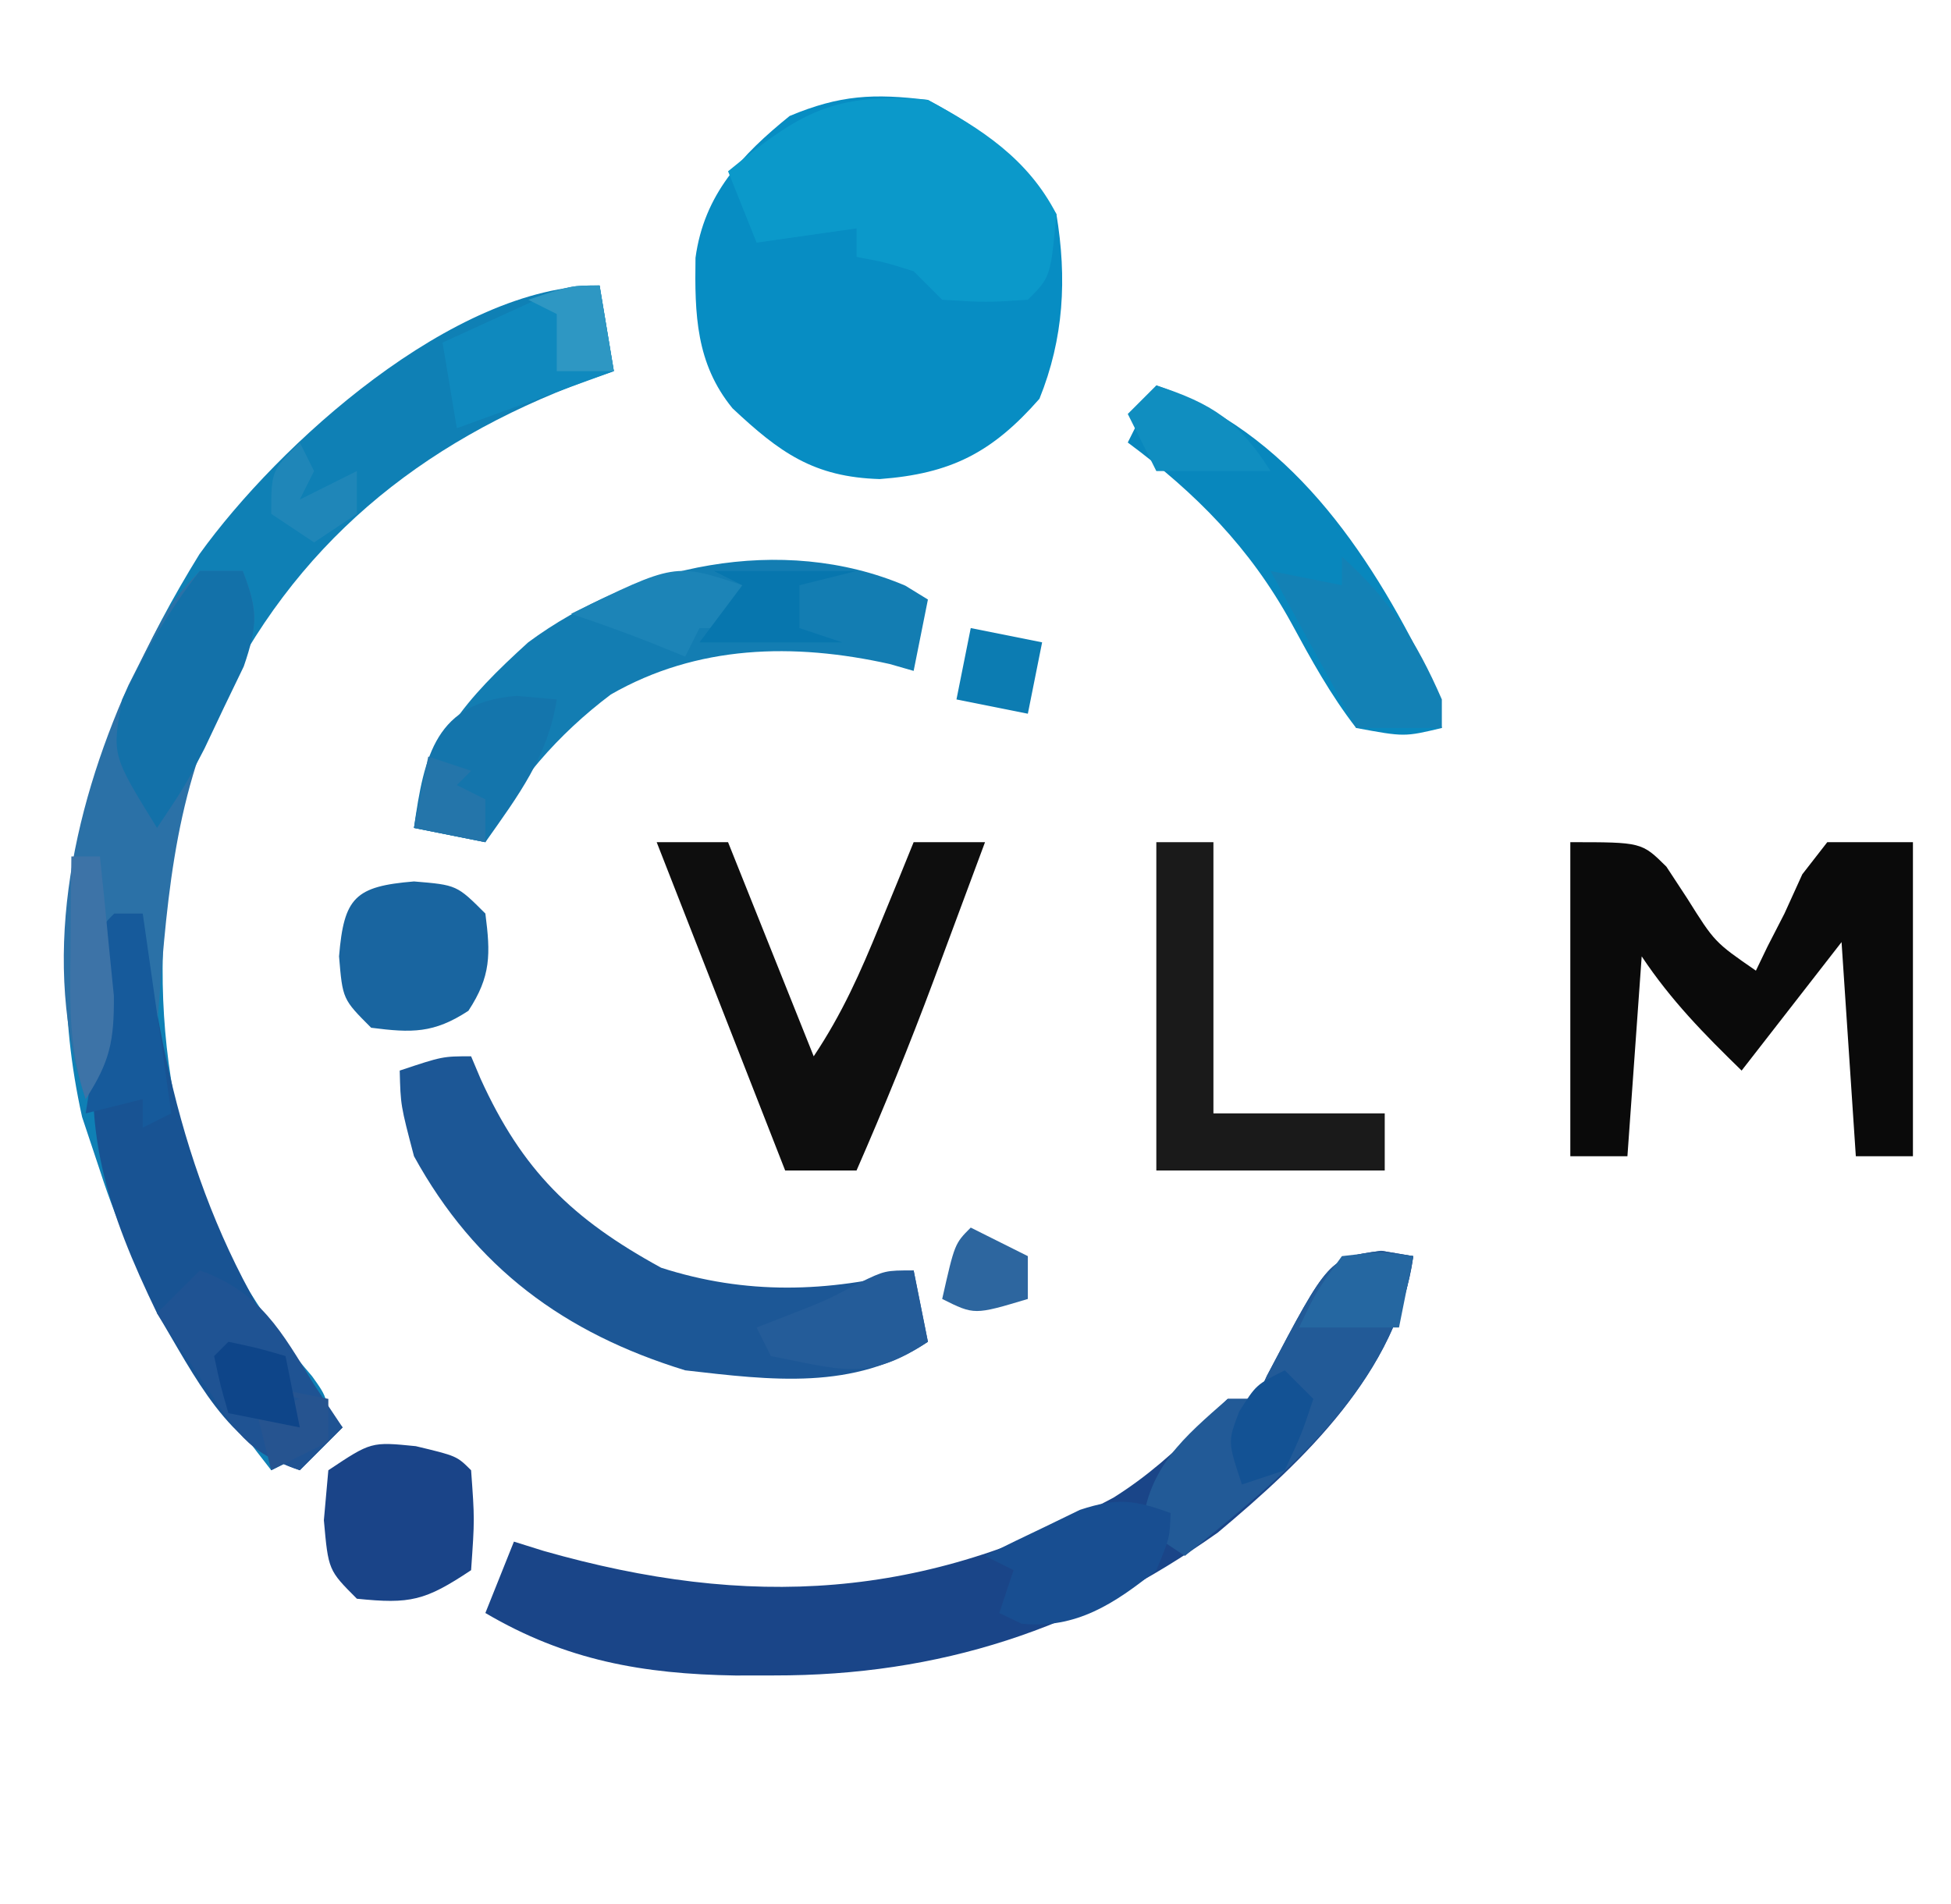
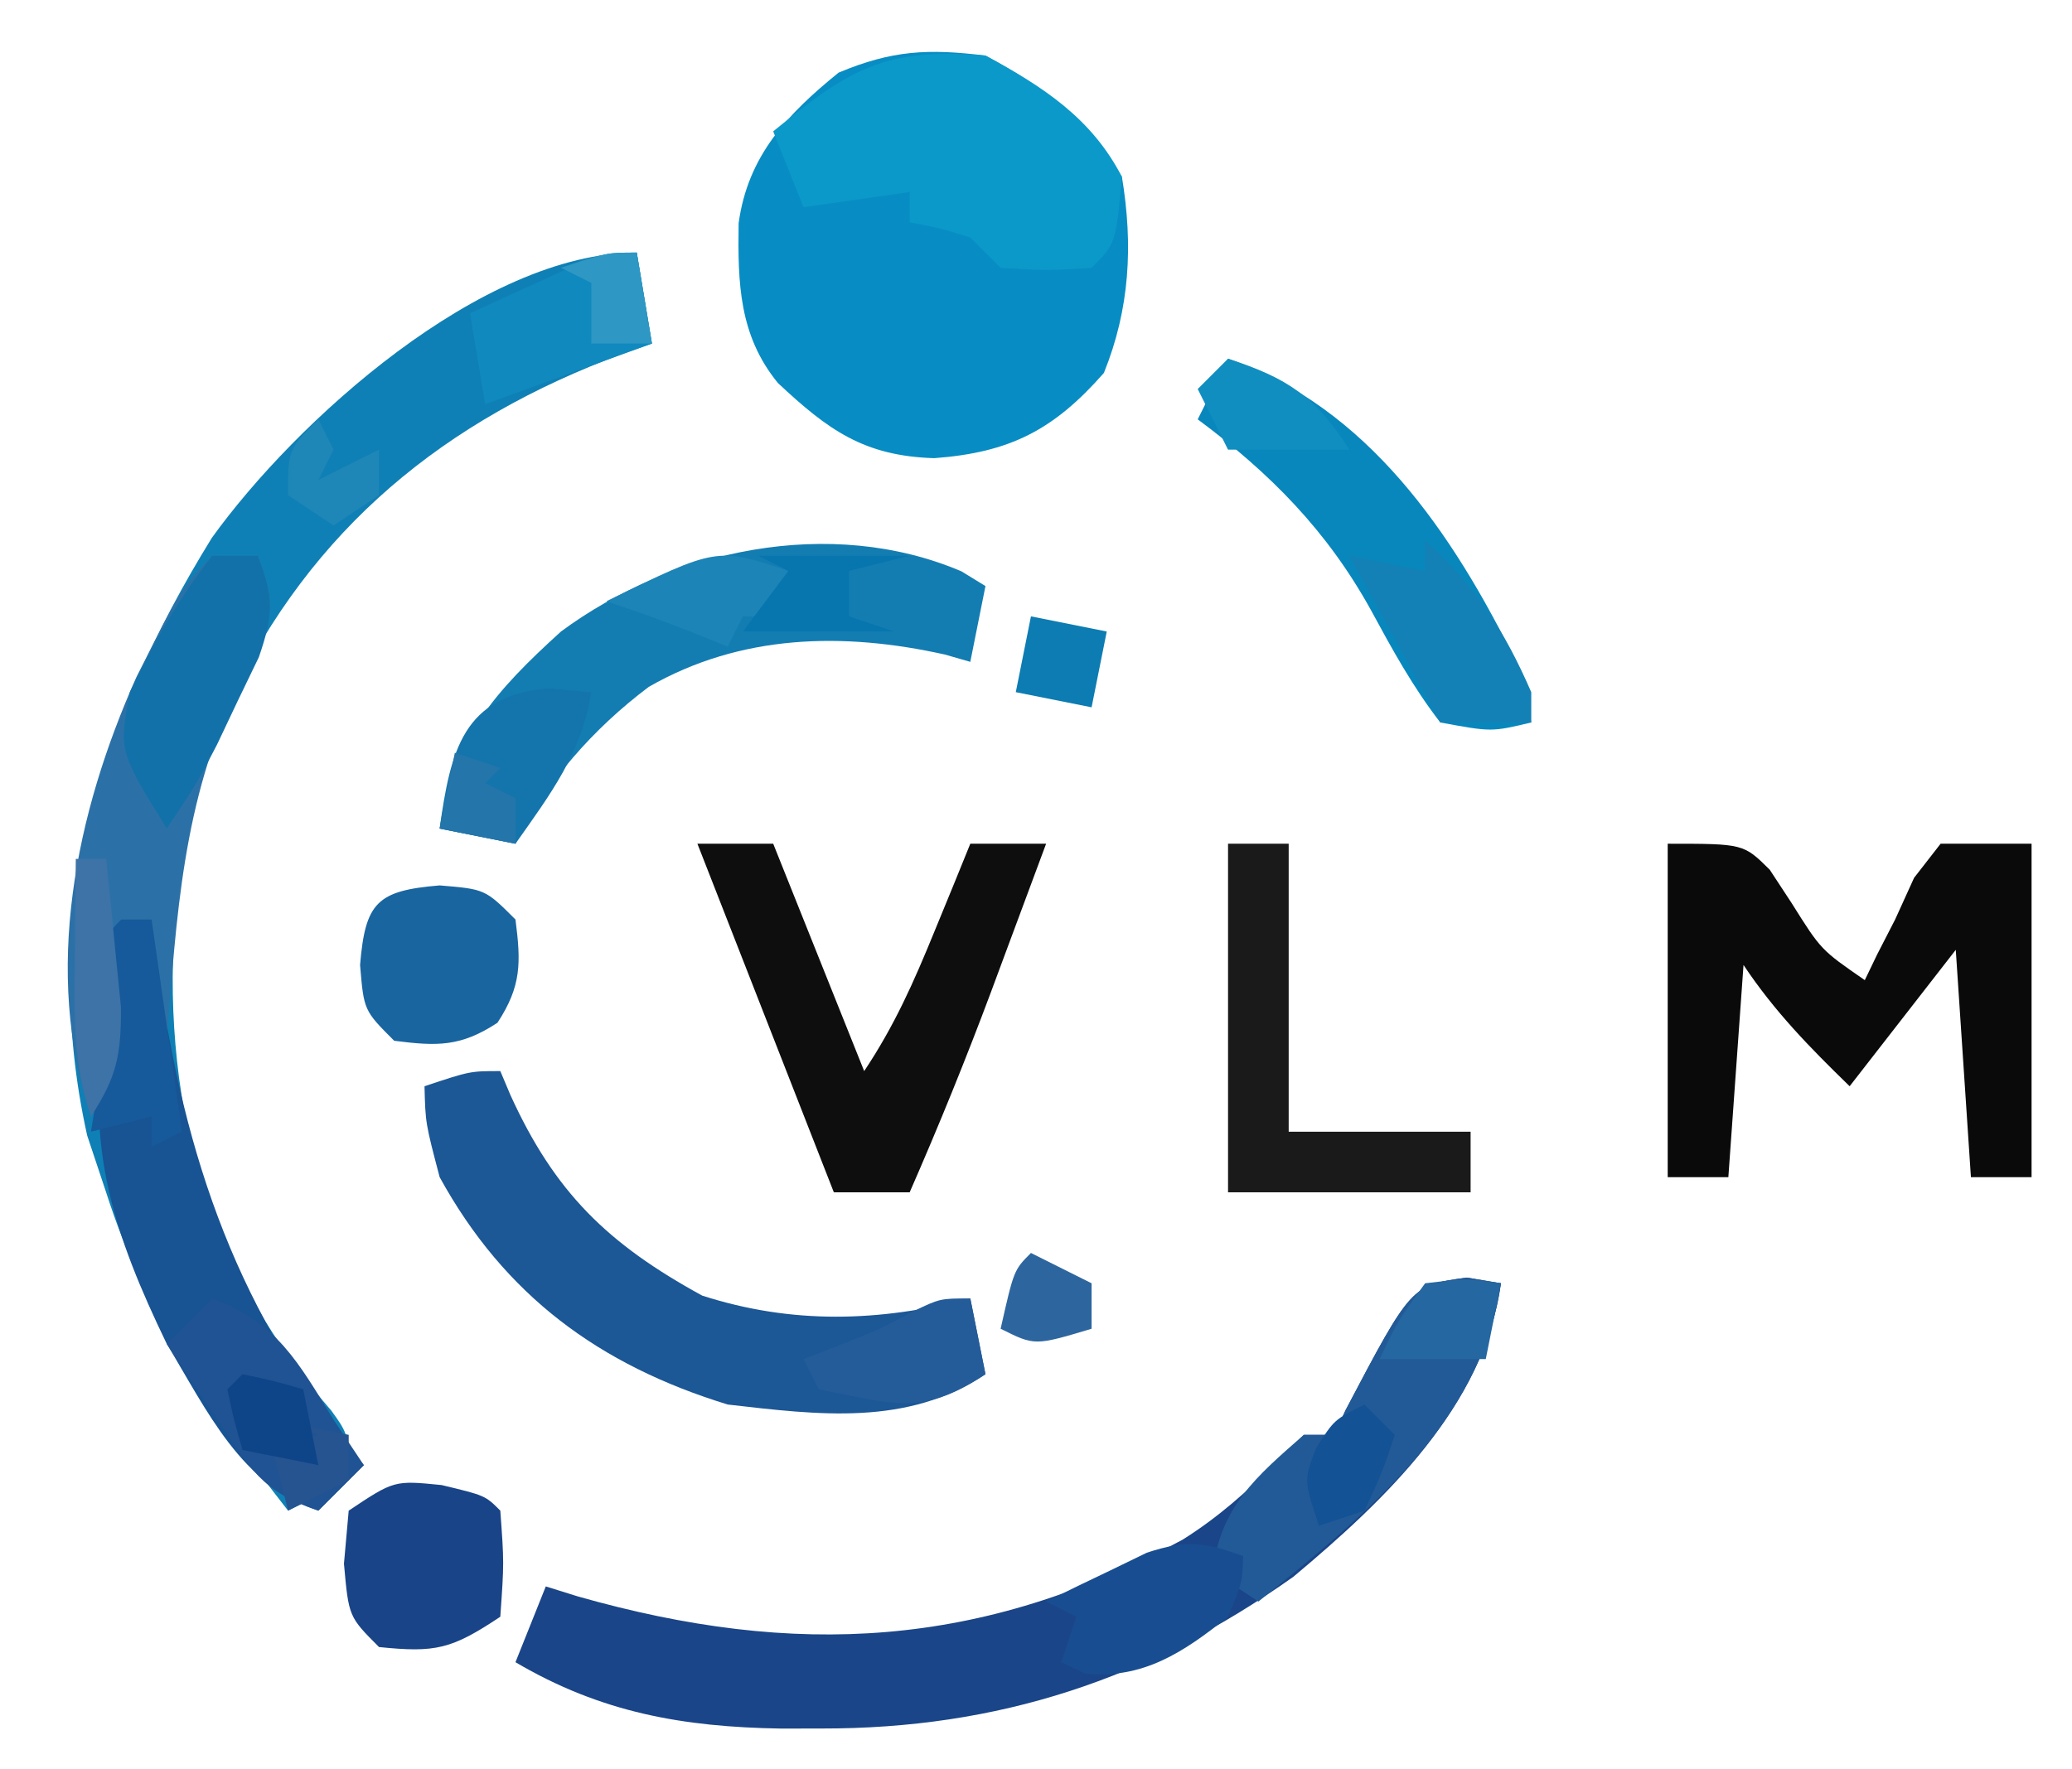
- <svg xmlns="http://www.w3.org/2000/svg" viewBox="150 150 410 400" preserveAspectRatio="xMidYMid meet" width="100%" height="100%">
+ <svg xmlns="http://www.w3.org/2000/svg" viewBox="150 160 410 350">
  <g transform="scale(3)">
    <path d="M0 0 C74.25 0 148.5 0 225 0 C225 74.25 225 148.5 225 225 C150.75 225 76.5 225 0 225 C0 150.75 0 76.5 0 0 Z " fill="transparent" transform="translate(0,0)" />
    <path d="M0 0 C0.495 2.97 0.495 2.97 1 6 C0.371 6.219 -0.258 6.438 -0.906 6.664 C-12.641 11.012 -21.457 18.184 -26.875 29.625 C-31.529 40.135 -31.798 53.225 -27.875 64 C-25.858 68.659 -23.461 72.579 -20.137 76.414 C-19 78 -19 78 -19 81 C-20.98 81.99 -20.98 81.99 -23 83 C-28.229 76.324 -32.404 70.102 -35 62 C-35.413 60.763 -35.825 59.525 -36.25 58.25 C-39.438 43.876 -35.584 31.059 -28.027 18.82 C-22.528 11.171 -10.258 0 0 0 Z " fill="#0F80B5" transform="translate(92,70)" />
    <path d="M0 0 C3.922 2.112 6.647 4.226 9 8 C9.747 12.504 9.523 16.706 7.812 20.938 C4.498 24.71 1.611 26.189 -3.375 26.562 C-8.004 26.423 -10.379 24.707 -13.688 21.605 C-16.258 18.461 -16.339 15.008 -16.281 11.062 C-15.674 6.608 -13.06 3.859 -9.688 1.125 C-6.161 -0.351 -3.796 -0.466 0 0 Z " fill="#078DC3" transform="translate(115,57)" />
    <path d="M0 0 C1.114 0.186 1.114 0.186 2.25 0.375 C1.126 8.487 -5.36 14.651 -11.445 19.742 C-21.007 26.517 -30.935 29.768 -42.562 29.75 C-43.886 29.752 -43.886 29.752 -45.235 29.754 C-51.698 29.649 -57.098 28.706 -62.75 25.375 C-62.09 23.725 -61.43 22.075 -60.75 20.375 C-60.058 20.592 -59.366 20.808 -58.652 21.031 C-44.266 25.125 -31.981 24.451 -18.75 17.293 C-16.382 15.807 -14.475 14.1 -12.5 12.125 C-11.922 11.547 -11.345 10.97 -10.75 10.375 C-10.09 10.375 -9.43 10.375 -8.75 10.375 C-8.502 9.839 -8.255 9.303 -8 8.75 C-3.657 0.499 -3.657 0.499 0 0 Z " fill="#1A4588" transform="translate(146.75,137.625)" />
    <path d="M0 0 C5 0 5 0 6.73 1.715 C7.211 2.448 7.692 3.182 8.188 3.938 C10.112 7.006 10.112 7.006 13 9 C13.268 8.443 13.536 7.886 13.812 7.312 C14.4 6.168 14.4 6.168 15 5 C15.619 3.639 15.619 3.639 16.25 2.25 C17.116 1.136 17.116 1.136 18 0 C19.98 0 21.96 0 24 0 C24 7.26 24 14.52 24 22 C22.68 22 21.36 22 20 22 C19.67 17.05 19.34 12.1 19 7 C16.69 9.97 14.38 12.94 12 16 C9.352 13.422 7.056 11.084 5 8 C4.67 12.62 4.34 17.24 4 22 C2.68 22 1.36 22 0 22 C0 14.74 0 7.48 0 0 Z " fill="#0A0A0A" transform="translate(160,109)" />
    <path d="M0 0 C0.219 0.519 0.438 1.039 0.664 1.574 C3.578 7.983 7.064 11.394 13.312 14.812 C19.237 16.72 24.973 16.555 31 15 C31.495 17.475 31.495 17.475 32 20 C26.832 23.445 21.012 22.689 15 22 C6.534 19.399 0.287 14.808 -4 7 C-4.938 3.438 -4.938 3.438 -5 1 C-2 0 -2 0 0 0 Z " fill="#1C5796" transform="translate(83,124)" />
    <path d="M0 0 C0.785 0.481 0.785 0.481 1.586 0.973 C1.256 2.623 0.926 4.273 0.586 5.973 C0.034 5.814 -0.517 5.656 -1.086 5.492 C-7.819 3.99 -14.577 4.153 -20.625 7.625 C-24.291 10.386 -27.359 13.862 -29.414 17.973 C-31.064 17.643 -32.714 17.313 -34.414 16.973 C-33.582 11.055 -30.753 7.914 -26.414 3.973 C-19.092 -1.447 -8.636 -3.675 0 0 Z " fill="#137DB2" transform="translate(113.4141,91.02734)" />
    <path d="M0 0 C3.774 2.032 7.005 4.128 9 8 C8.59 12.41 8.59 12.41 7 14 C4.062 14.188 4.062 14.188 1 14 C0.34 13.34 -0.32 12.68 -1 12 C-3.069 11.357 -3.069 11.357 -5 11 C-5 10.34 -5 9.68 -5 9 C-7.31 9.33 -9.62 9.66 -12 10 C-12.66 8.35 -13.32 6.7 -14 5 C-8.968 0.895 -6.645 -0.554 0 0 Z " fill="#0B99CA" transform="translate(115,57)" />
    <path d="M0 0 C0.66 0 1.32 0 2 0 C2.135 1.065 2.271 2.13 2.41 3.227 C4.198 15.772 7.682 26.128 16 36 C15.01 36.99 14.02 37.98 13 39 C7.892 37.297 5.702 32.469 3 28 C-0.464 20.824 -2.456 14.927 -1 7 C-1 5.907 -1 4.814 -1 3.688 C-1 1 -1 1 0 0 Z " fill="#185393" transform="translate(58,114)" />
    <path d="M0 0 C1.65 0 3.3 0 5 0 C6.98 4.95 8.96 9.9 11 15 C13.004 11.994 14.261 9.15 15.625 5.812 C16.071 4.726 16.517 3.639 16.977 2.52 C17.314 1.688 17.652 0.857 18 0 C19.65 0 21.3 0 23 0 C22.065 2.522 21.127 5.042 20.188 7.562 C19.796 8.619 19.796 8.619 19.396 9.697 C17.719 14.191 15.923 18.606 14 23 C12.35 23 10.7 23 9 23 C6.03 15.41 3.06 7.82 0 0 Z " fill="#0E0E0E" transform="translate(96,109)" />
    <path d="M0 0 C0.99 0 1.98 0 3 0 C3.964 2.554 4.152 3.64 3.074 6.199 C2.617 7.02 2.159 7.841 1.688 8.688 C-1.952 16.128 -2.36 23.858 -3 32 C-3.33 32 -3.66 32 -4 32 C-4 29.36 -4 26.72 -4 24 C-4.66 24.33 -5.32 24.66 -6 25 C-5.959 26.238 -5.918 27.475 -5.875 28.75 C-5.863 32.016 -6.143 34.215 -8 37 C-11.193 27.421 -9.009 16.975 -5 8 C-2.083 2.221 -2.083 2.221 0 0 Z " fill="#2B71A7" transform="translate(64,90)" />
    <path d="M0 0 C9.206 3.191 14.836 11.529 19 20 C19.66 22.297 19.66 22.297 20 24 C17.375 24.625 17.375 24.625 14 24 C12.189 21.659 10.848 19.21 9.438 16.609 C6.556 11.379 2.8 7.566 -2 4 C-1.34 2.68 -0.68 1.36 0 0 Z " fill="#0887BD" transform="translate(131,77)" />
    <path d="M0 0 C1.32 0 2.64 0 4 0 C4 6.27 4 12.54 4 19 C7.96 19 11.92 19 16 19 C16 20.32 16 21.64 16 23 C10.72 23 5.44 23 0 23 C0 15.41 0 7.82 0 0 Z " fill="#1A1A1A" transform="translate(131,109)" />
    <path d="M0 0 C1.114 0.186 1.114 0.186 2.25 0.375 C0.979 9.545 -6.889 15.832 -13.75 21.375 C-14.74 20.715 -15.73 20.055 -16.75 19.375 C-16.278 15.127 -13.861 13.107 -10.75 10.375 C-10.09 10.375 -9.43 10.375 -8.75 10.375 C-8.379 9.571 -8.379 9.571 -8 8.75 C-3.657 0.499 -3.657 0.499 0 0 Z " fill="#225A97" transform="translate(146.75,137.625)" />
    <path d="M0 0 C2.875 0.688 2.875 0.688 3.875 1.688 C4.125 5.125 4.125 5.125 3.875 8.688 C0.651 10.837 -0.392 11.07 -4.125 10.688 C-6.125 8.688 -6.125 8.688 -6.438 5.188 C-6.334 4.032 -6.231 2.877 -6.125 1.688 C-3.125 -0.312 -3.125 -0.312 0 0 Z " fill="#1A4488" transform="translate(79.125,151.3125)" />
    <path d="M0 0 C3 0.25 3 0.25 5 2.25 C5.365 5.096 5.402 6.636 3.812 9.062 C1.386 10.652 -0.154 10.615 -3 10.25 C-5 8.25 -5 8.25 -5.25 5.25 C-4.906 1.12 -4.13 0.344 0 0 Z " fill="#1965A0" transform="translate(79,111.75)" />
    <path d="M0 0 C0.99 0 1.98 0 3 0 C4.066 2.734 4.046 3.866 3.074 6.691 C2.388 8.113 2.388 8.113 1.688 9.562 C1.238 10.513 0.788 11.463 0.324 12.441 C-1 15 -1 15 -3 18 C-6.166 12.886 -6.166 12.886 -5.438 9 C-3.869 5.726 -2.246 2.858 0 0 Z " fill="#1371A9" transform="translate(64,90)" />
    <path d="M0 0 C4.225 1.509 5.718 4.273 8 8 C8.99 9.485 8.99 9.485 10 11 C9.01 11.99 8.02 12.98 7 14 C3.204 12.735 2.513 11.218 0.312 7.938 C-0.31 7.018 -0.933 6.099 -1.574 5.152 C-2.045 4.442 -2.515 3.732 -3 3 C-2.01 2.01 -1.02 1.02 0 0 Z " fill="#1F5393" transform="translate(64,139)" />
    <path d="M0 0 C3.335 2.99 5.215 5.895 7 10 C7 10.66 7 11.32 7 12 C5.02 12 3.04 12 1 12 C-0.98 8.37 -2.96 4.74 -5 1 C-2.525 1.495 -2.525 1.495 0 2 C0 1.34 0 0.68 0 0 Z " fill="#1381B5" transform="translate(144,89)" />
    <path d="M0 0 C0.33 1.98 0.66 3.96 1 6 C-2.63 7.32 -6.26 8.64 -10 10 C-10.33 8.02 -10.66 6.04 -11 4 C-9.544 3.329 -8.085 2.663 -6.625 2 C-5.813 1.629 -5.001 1.258 -4.164 0.875 C-2 0 -2 0 0 0 Z " fill="#0F89BE" transform="translate(92,70)" />
    <path d="M0 0 C-0.062 1.75 -0.062 1.75 -1 4 C-3.924 6.347 -6.634 8.14 -10.438 7.75 C-10.953 7.503 -11.469 7.255 -12 7 C-11.67 6.01 -11.34 5.02 -11 4 C-11.66 3.67 -12.32 3.34 -13 3 C-11.59 2.298 -10.172 1.614 -8.75 0.938 C-7.961 0.555 -7.172 0.172 -6.359 -0.223 C-3.74 -1.086 -2.551 -0.93 0 0 Z " fill="#184E91" transform="translate(132,156)" />
    <path d="M0 0 C0.928 0.083 1.856 0.165 2.812 0.25 C2.198 4.245 0.106 6.995 -2.188 10.25 C-3.837 9.92 -5.487 9.59 -7.188 9.25 C-6.476 4.127 -5.647 0.443 0 0 Z " fill="#1475AC" transform="translate(86.1875,98.75)" />
    <path d="M0 0 C0.33 1.65 0.66 3.3 1 5 C-3.211 7.807 -5.116 6.945 -10 6 C-10.33 5.34 -10.66 4.68 -11 4 C-10.258 3.711 -9.515 3.422 -8.75 3.125 C-6.061 2.071 -6.061 2.071 -3.812 0.875 C-2 0 -2 0 0 0 Z " fill="#245C99" transform="translate(114,139)" />
    <path d="M0 0 C0.66 0 1.32 0 2 0 C2.66 4.62 3.32 9.24 4 14 C3.01 14.495 3.01 14.495 2 15 C2 14.34 2 13.68 2 13 C0.68 13.33 -0.64 13.66 -2 14 C-1.835 12.969 -1.67 11.938 -1.5 10.875 C-0.928 7.093 -0.928 7.093 -1 3.625 C-1 1 -1 1 0 0 Z " fill="#165A9B" transform="translate(58,114)" />
    <path d="M0 0 C3.914 1.269 5.791 2.512 8 6 C5.333 6 2.667 6 0 6 C-0.66 4.68 -1.32 3.36 -2 2 C-1.34 1.34 -0.68 0.68 0 0 Z " fill="#108EC0" transform="translate(131,77)" />
    <path d="M0 0 C-0.33 0.99 -0.66 1.98 -1 3 C-1.66 3 -2.32 3 -3 3 C-3.33 3.66 -3.66 4.32 -4 5 C-4.763 4.691 -5.526 4.381 -6.312 4.062 C-8.188 3.321 -10.087 2.638 -12 2 C-4.714 -1.571 -4.714 -1.571 0 0 Z " fill="#1C84B7" transform="translate(102,91)" />
    <path d="M0 0 C0.66 0 1.32 0 2 0 C2.223 2.082 2.428 4.166 2.625 6.25 C2.741 7.41 2.857 8.57 2.977 9.766 C3 12.939 2.697 14.383 1 17 C-0.187 13.44 -0.097 10.562 -0.062 6.812 C-0.053 5.54 -0.044 4.268 -0.035 2.957 C-0.024 1.981 -0.012 1.005 0 0 Z " fill="#3D73A7" transform="translate(55,110)" />
    <path d="M0 0 C3.3 0 6.6 0 10 0 C8.68 0.33 7.36 0.66 6 1 C6 1.99 6 2.98 6 4 C6.99 4.33 7.98 4.66 9 5 C5.7 5 2.4 5 -1 5 C-0.01 3.68 0.98 2.36 2 1 C1.34 0.67 0.68 0.34 0 0 Z " fill="#0776AE" transform="translate(100,90)" />
    <path d="M0 0 C1.65 0.33 3.3 0.66 5 1 C4.67 2.65 4.34 4.3 4 6 C2.35 5.67 0.7 5.34 -1 5 C-0.67 3.35 -0.34 1.7 0 0 Z " fill="#0C7CB2" transform="translate(118,94)" />
    <path d="M0 0 C2.688 -0.312 2.688 -0.312 5 0 C4.67 1.65 4.34 3.3 4 5 C1.69 5 -0.62 5 -3 5 C-1.812 2.5 -1.812 2.5 0 0 Z " fill="#2567A1" transform="translate(144,138)" />
    <path d="M0 0 C0.66 0.66 1.32 1.32 2 2 C1.188 4.438 1.188 4.438 0 7 C-0.99 7.33 -1.98 7.66 -3 8 C-4 5 -4 5 -3.188 2.875 C-2 1 -2 1 0 0 Z " fill="#135294" transform="translate(140,146)" />
    <path d="M0 0 C1.32 0.66 2.64 1.32 4 2 C4 2.99 4 3.98 4 5 C0.25 6.125 0.25 6.125 -2 5 C-1.125 1.125 -1.125 1.125 0 0 Z " fill="#2D669F" transform="translate(118,136)" />
    <path d="M0 0 C0.33 0.66 0.66 1.32 1 2 C0.67 2.66 0.34 3.32 0 4 C1.32 3.34 2.64 2.68 4 2 C4 2.99 4 3.98 4 5 C3.01 5.66 2.02 6.32 1 7 C0.01 6.34 -0.98 5.68 -2 5 C-2 2 -2 2 0 0 Z " fill="#1F86B8" transform="translate(71,81)" />
    <path d="M0 0 C2.475 0.495 2.475 0.495 5 1 C5 1.99 5 2.98 5 4 C3.02 4.99 3.02 4.99 1 6 C0.67 4.68 0.34 3.36 0 2 C0.99 1.67 1.98 1.34 3 1 C2.01 0.67 1.02 0.34 0 0 Z " fill="#265490" transform="translate(68,147)" />
    <path d="M0 0 C2.062 0.438 2.062 0.438 4 1 C4.33 2.65 4.66 4.3 5 6 C3.35 5.67 1.7 5.34 0 5 C-0.562 3.062 -0.562 3.062 -1 1 C-0.67 0.67 -0.34 0.34 0 0 Z " fill="#0E4589" transform="translate(66,144)" />
    <path d="M0 0 C0.33 1.98 0.66 3.96 1 6 C-0.32 6 -1.64 6 -3 6 C-3 4.68 -3 3.36 -3 2 C-3.66 1.67 -4.32 1.34 -5 1 C-2 0 -2 0 0 0 Z " fill="#2E97C3" transform="translate(92,70)" />
    <path d="M0 0 C0.99 0.33 1.98 0.66 3 1 C2.67 1.33 2.34 1.66 2 2 C2.66 2.33 3.32 2.66 4 3 C4 3.99 4 4.98 4 6 C2.35 5.67 0.7 5.34 -1 5 C-0.67 3.35 -0.34 1.7 0 0 Z " fill="#2475AA" transform="translate(80,103)" />
  </g>
</svg>
